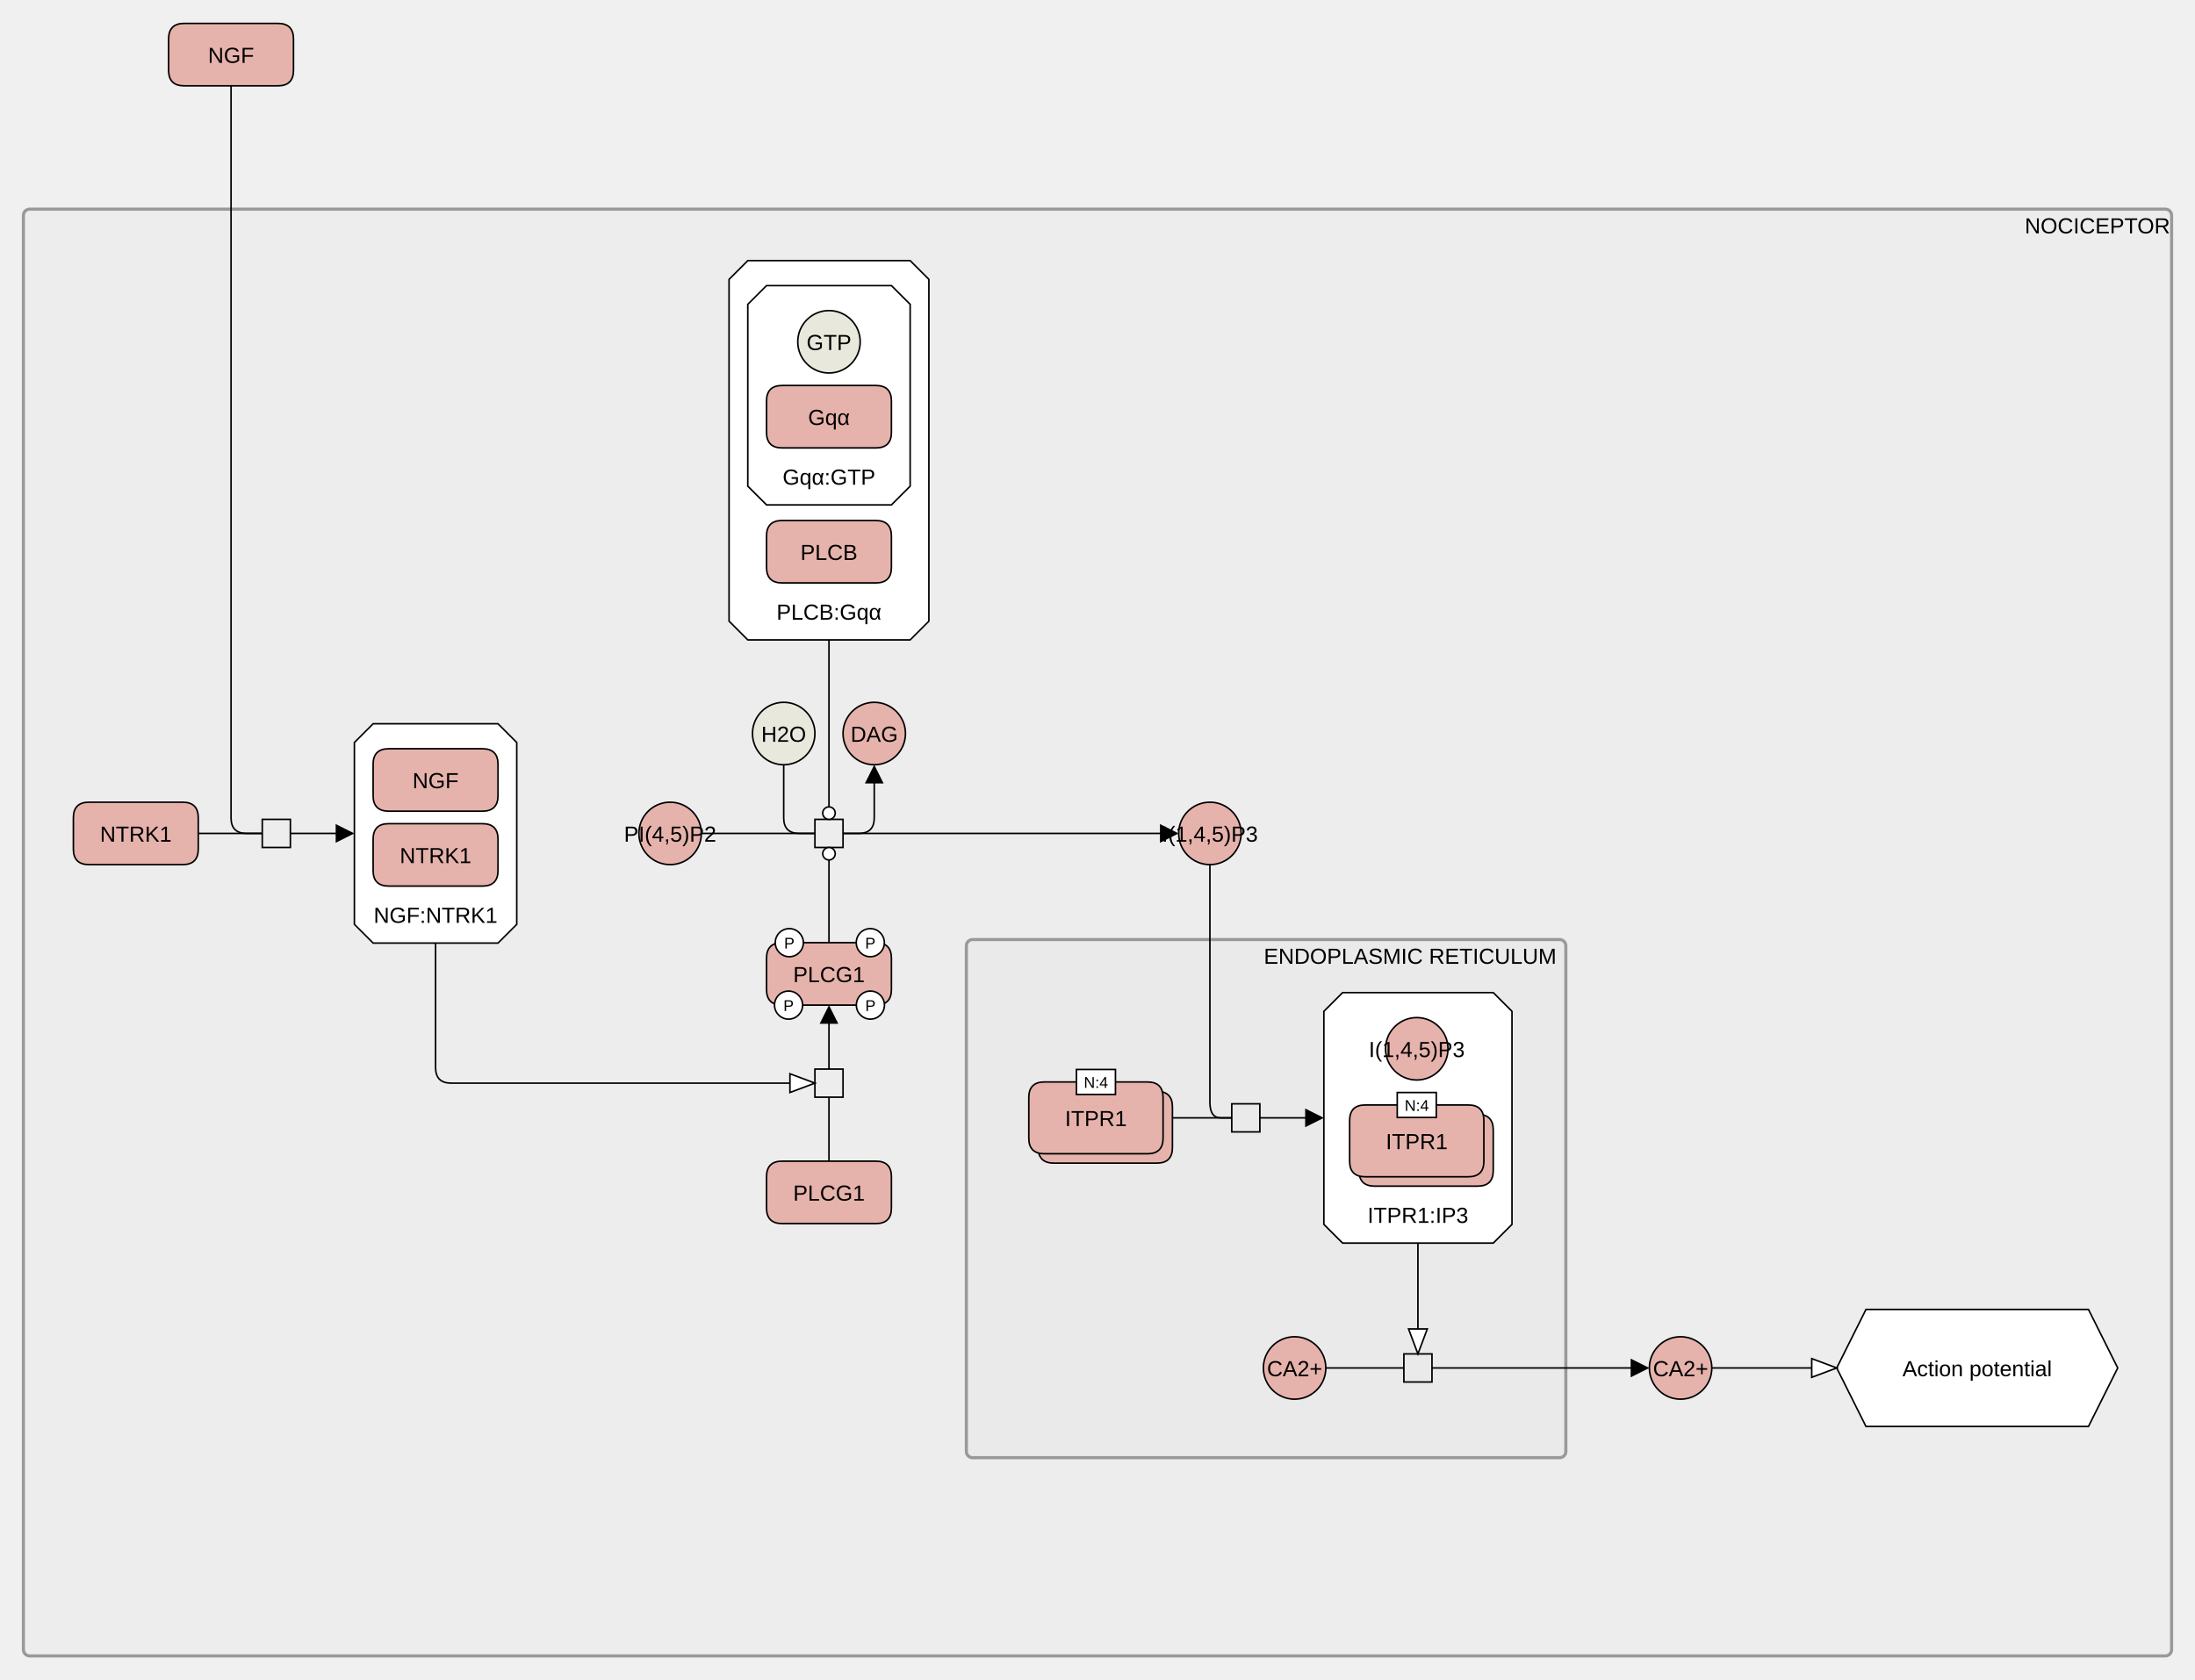
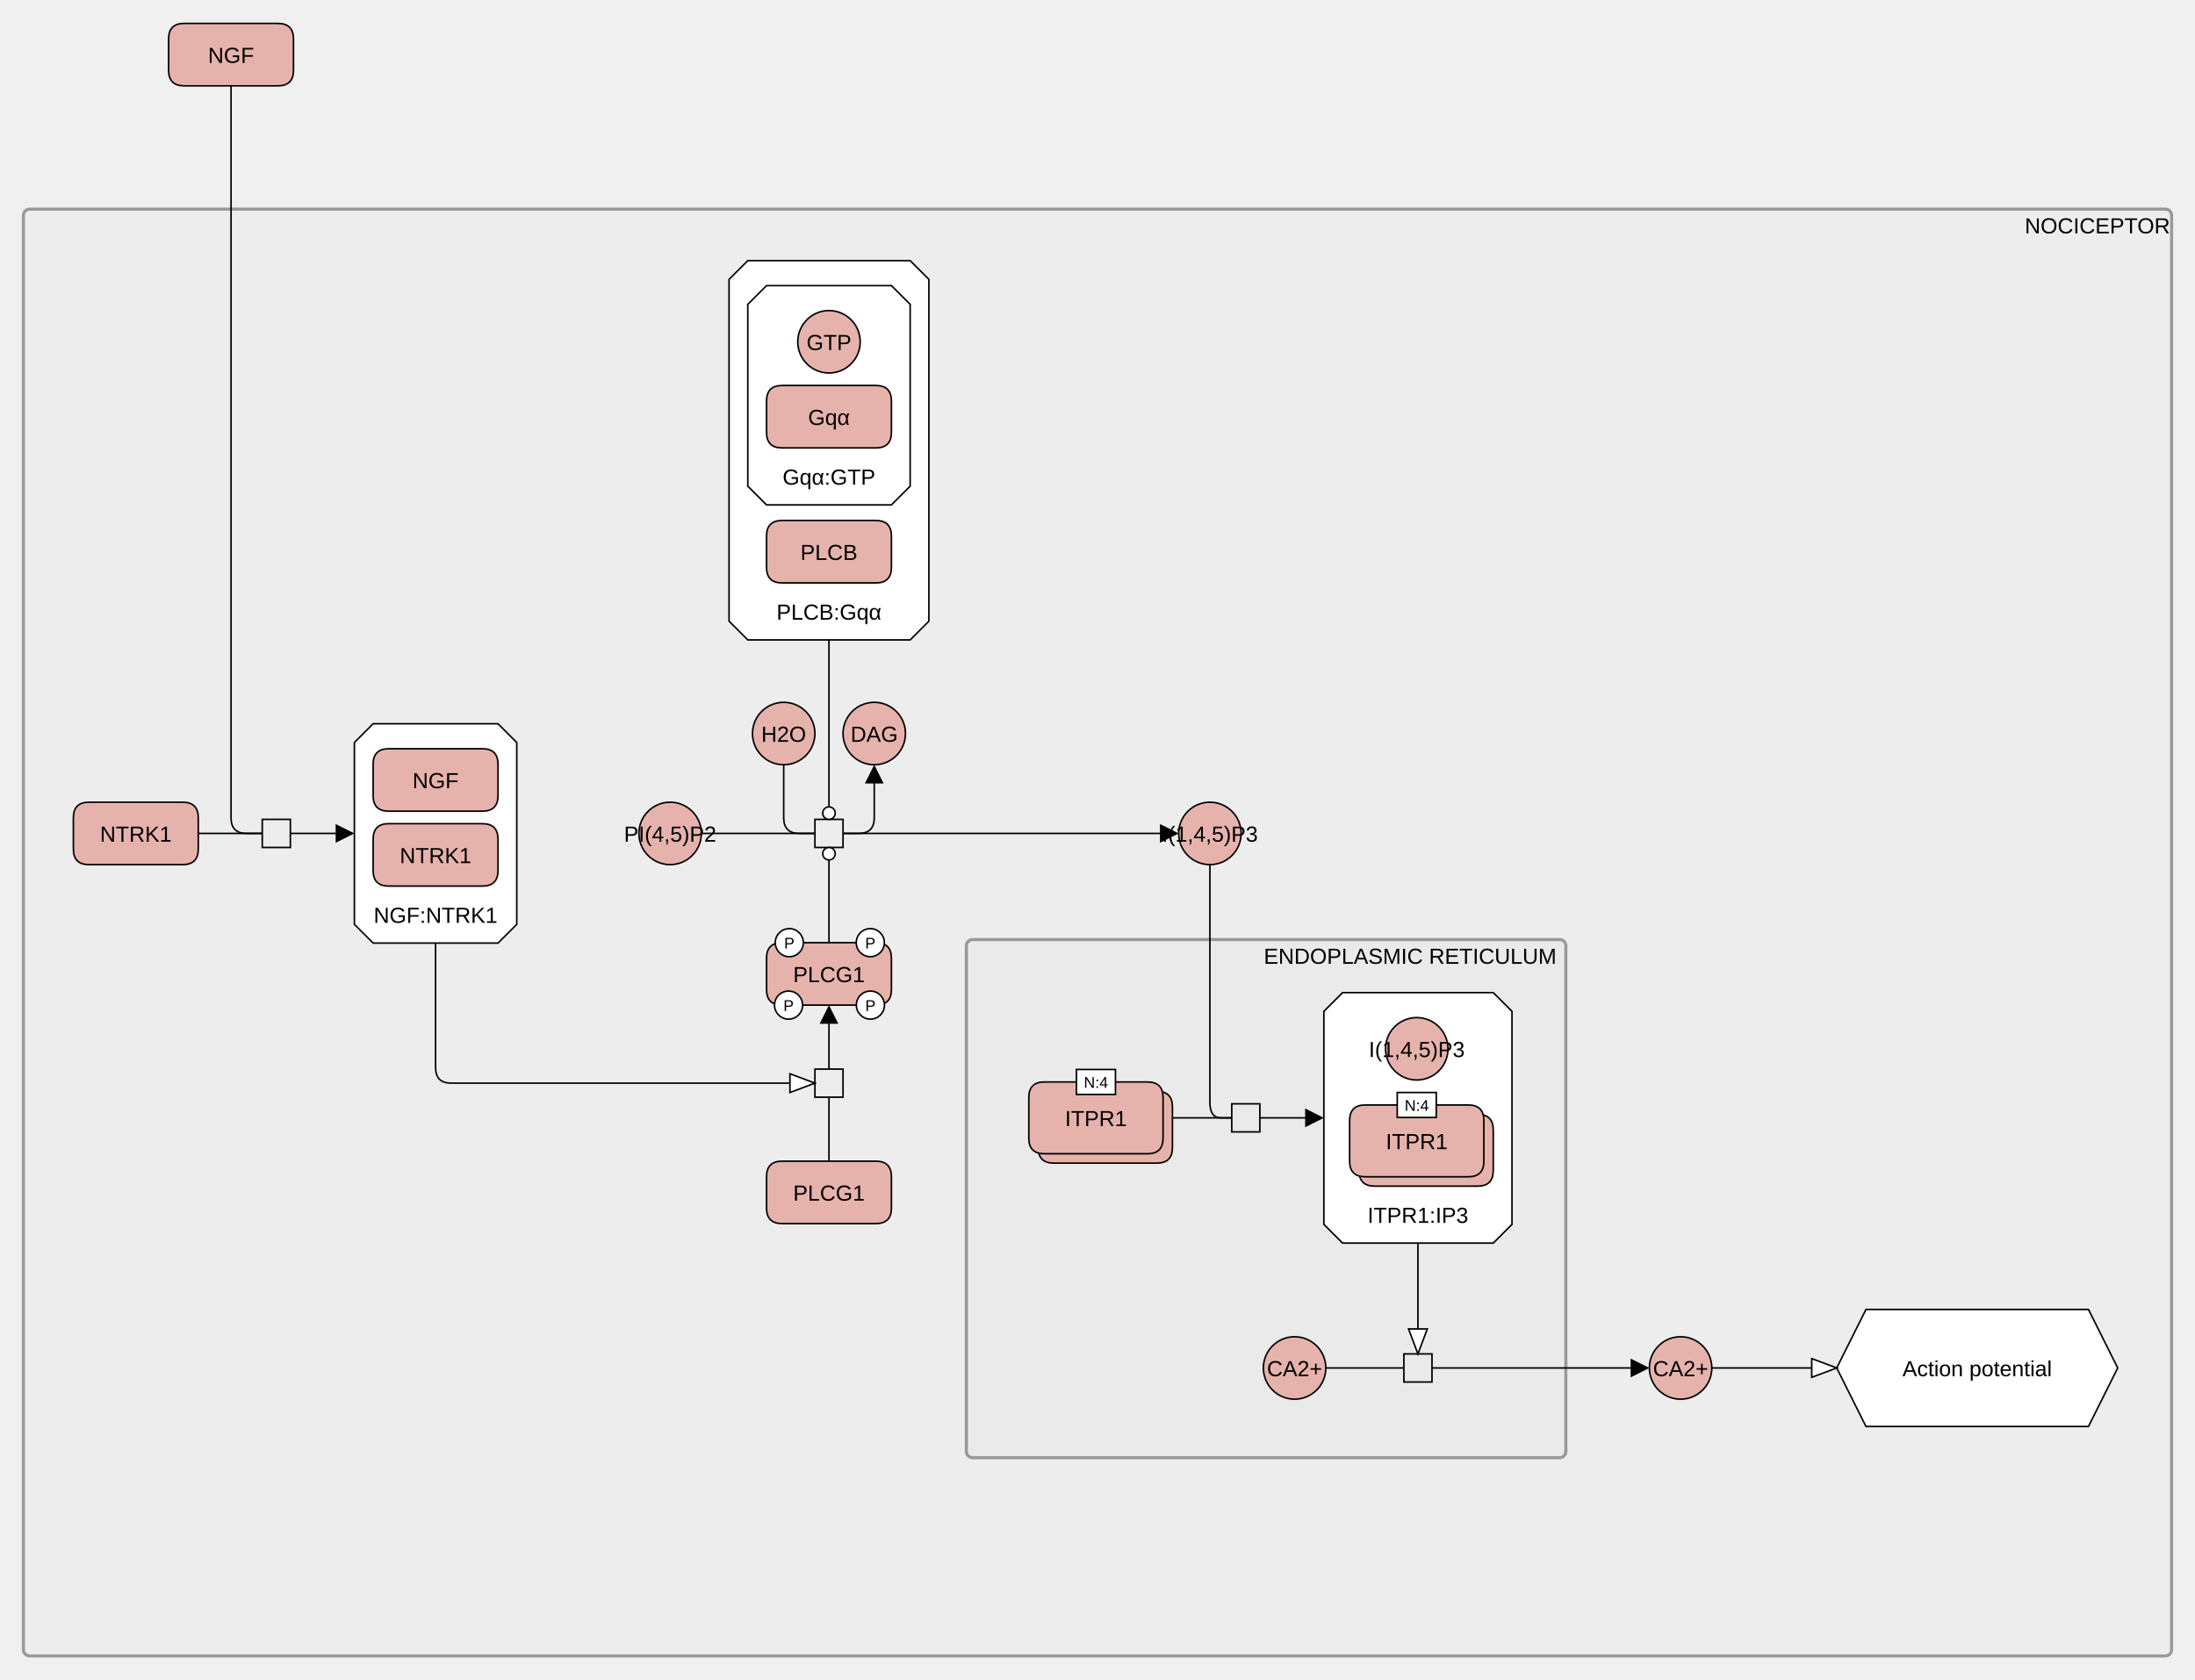
<svg xmlns="http://www.w3.org/2000/svg" width="1406" height="1076" viewBox="0 0 1406 1076" stroke-linecap="butt" stroke-miterlimit="10">
  <g transform="translate(-25,-25)">
    <path d="M40 163 C40 160.791 41.791 159 44 159 L1412 159 C1414.209 159 1416 160.791 1416 163 L1416 1082 C1416 1084.209 1414.209 1086 1412 1086 L44 1086 C41.791 1086 40 1084.209 40 1082 Z" fill="#999999" fill-opacity="0.031" stroke="none" />
    <path d="M40 163 C40 160.791 41.791 159 44 159 L1412 159 C1414.209 159 1416 160.791 1416 163 L1416 1082 C1416 1084.209 1414.209 1086 1412 1086 L44 1086 C41.791 1086 40 1084.209 40 1082 Z" fill="none" stroke="#999999" stroke-width="2" />
    <text x="1368.5" y="174.541" text-anchor="middle" font-family="'Dialog', Arial, Helvetica, sans-serif" font-size="14" fill="#000000" stroke="none" xml:space="preserve">NOCICEPTOR</text>
    <path d="M504 192 L608 192 L620 204 L620 423 L608 435 L504 435 L492 423 L492 204 Z" fill="#FFFFFF" stroke="none" />
    <path d="M504 192 L608 192 L620 204 L620 423 L608 435 L504 435 L492 423 L492 204 Z" fill="none" stroke="#000000" />
    <text x="556" y="422.041" text-anchor="middle" font-family="'Dialog', Arial, Helvetica, sans-serif" font-size="14" fill="#000000" stroke="none" xml:space="preserve">PLCB:Gqα</text>
    <path d="M516 368.5 Q516 358.5 526 358.5 L586 358.5 Q596 358.5 596 368.5 L596 388.5 Q596 398.5 586 398.5 L526 398.5 Q516 398.5 516 388.5 Z" fill="#E6B3AC" stroke="none" />
    <path d="M516 368.5 Q516 358.5 526 358.5 L586 358.5 Q596 358.5 596 368.5 L596 388.5 Q596 398.5 586 398.5 L526 398.5 Q516 398.5 516 388.5 Z" fill="none" stroke="#000000" />
    <text x="556" y="383.791" text-anchor="middle" font-family="'Dialog', Arial, Helvetica, sans-serif" font-size="14" fill="#000000" stroke="none" xml:space="preserve">PLCB</text>
    <path d="M516 208 L596 208 L608 220 L608 336.5 L596 348.5 L516 348.5 L504 336.5 L504 220 Z" fill="#FFFFFF" stroke="none" />
    <path d="M516 208 L596 208 L608 220 L608 336.5 L596 348.5 L516 348.5 L504 336.5 L504 220 Z" fill="none" stroke="#000000" />
    <text x="556" y="335.541" text-anchor="middle" font-family="'Dialog', Arial, Helvetica, sans-serif" font-size="14" fill="#000000" stroke="none" xml:space="preserve">Gqα:GTP</text>
    <path d="M516 282 Q516 272 526 272 L586 272 Q596 272 596 282 L596 302 Q596 312 586 312 L526 312 Q516 312 516 302 Z" fill="#E6B3AC" stroke="none" />
    <path d="M516 282 Q516 272 526 272 L586 272 Q596 272 596 282 L596 302 Q596 312 586 312 L526 312 Q516 312 516 302 Z" fill="none" stroke="#000000" />
    <text x="556" y="297.291" text-anchor="middle" font-family="'Dialog', Arial, Helvetica, sans-serif" font-size="14" fill="#000000" stroke="none" xml:space="preserve">Gqα</text>
-     <path d="M536 244 C536 232.954 544.954 224 556 224 L556 224 C567.046 224 576 232.954 576 244 L576 244 C576 255.046 567.046 264 556 264 L556 264 C544.954 264 536 255.046 536 244 Z" fill="#E8E8DD" stroke="none" />
+     <path d="M536 244 C536 232.954 544.954 224 556 224 L556 224 C567.046 224 576 232.954 576 244 L576 244 C576 255.046 567.046 264 556 264 L556 264 C544.954 264 536 255.046 536 244 Z" fill="#E6B3AC" stroke="none" />
    <path d="M536 244 C536 232.954 544.954 224 556 224 L556 224 C567.046 224 576 232.954 576 244 L576 244 C576 255.046 567.046 264 556 264 L556 264 C544.954 264 536 255.046 536 244 Z" fill="none" stroke="#000000" />
    <text x="556" y="249.291" text-anchor="middle" font-family="'Dialog', Arial, Helvetica, sans-serif" font-size="14" fill="#000000" stroke="none" xml:space="preserve">GTP</text>
    <path d="M264 488.75 L344 488.75 L356 500.75 L356 617.25 L344 629.25 L264 629.25 L252 617.25 L252 500.75 Z" fill="#FFFFFF" stroke="none" />
    <path d="M264 488.75 L344 488.75 L356 500.75 L356 617.25 L344 629.25 L264 629.25 L252 617.25 L252 500.75 Z" fill="none" stroke="#000000" />
    <text x="304" y="616.291" text-anchor="middle" font-family="'Dialog', Arial, Helvetica, sans-serif" font-size="14" fill="#000000" stroke="none" xml:space="preserve">NGF:NTRK1</text>
    <path d="M264 562.75 Q264 552.75 274 552.75 L334 552.75 Q344 552.75 344 562.75 L344 582.75 Q344 592.75 334 592.75 L274 592.75 Q264 592.75 264 582.75 Z" fill="#E6B3AC" stroke="none" />
    <path d="M264 562.75 Q264 552.75 274 552.75 L334 552.75 Q344 552.75 344 562.75 L344 582.75 Q344 592.75 334 592.75 L274 592.75 Q264 592.75 264 582.75 Z" fill="none" stroke="#000000" />
    <text x="304" y="578.041" text-anchor="middle" font-family="'Dialog', Arial, Helvetica, sans-serif" font-size="14" fill="#000000" stroke="none" xml:space="preserve">NTRK1</text>
    <path d="M264 514.75 Q264 504.75 274 504.75 L334 504.75 Q344 504.75 344 514.75 L344 534.75 Q344 544.75 334 544.75 L274 544.75 Q264 544.75 264 534.75 Z" fill="#E6B3AC" stroke="none" />
    <path d="M264 514.75 Q264 504.75 274 504.75 L334 504.75 Q344 504.75 344 514.75 L344 534.75 Q344 544.75 334 544.75 L274 544.75 Q264 544.75 264 534.75 Z" fill="none" stroke="#000000" />
    <text x="304" y="530.041" text-anchor="middle" font-family="'Dialog', Arial, Helvetica, sans-serif" font-size="14" fill="#000000" stroke="none" xml:space="preserve">NGF</text>
    <path d="M1220.25 864 L1362.75 864 L1381.5 901.5 L1362.75 939 L1220.25 939 L1201.5 901.5 Z" fill="#FFFFFF" stroke="none" />
    <path d="M1220.25 864 L1362.75 864 L1381.5 901.5 L1362.75 939 L1220.25 939 L1201.5 901.5 Z" fill="none" stroke="#000000" />
    <text x="1291.5" y="906.791" text-anchor="middle" font-family="'Dialog', Arial, Helvetica, sans-serif" font-size="14" fill="#000000" stroke="none" xml:space="preserve">Action potential</text>
    <path d="M72 549 Q72 539 82 539 L142 539 Q152 539 152 549 L152 569 Q152 579 142 579 L82 579 Q72 579 72 569 Z" fill="#E6B3AC" stroke="none" />
    <path d="M72 549 Q72 539 82 539 L142 539 Q152 539 152 549 L152 569 Q152 579 142 579 L82 579 Q72 579 72 569 Z" fill="none" stroke="#000000" />
    <text x="112" y="564.291" text-anchor="middle" font-family="'Dialog', Arial, Helvetica, sans-serif" font-size="14" fill="#000000" stroke="none" xml:space="preserve">NTRK1</text>
    <path d="M434.25 559 C434.25 547.954 443.204 539 454.25 539 L454.25 539 C465.296 539 474.25 547.954 474.25 559 L474.25 559 C474.25 570.046 465.296 579 454.25 579 L454.25 579 C443.204 579 434.25 570.046 434.25 559 Z" fill="#E6B3AC" stroke="none" />
    <path d="M434.25 559 C434.25 547.954 443.204 539 454.25 539 L454.25 539 C465.296 539 474.25 547.954 474.25 559 L474.25 559 C474.25 570.046 465.296 579 454.25 579 L454.25 579 C443.204 579 434.25 570.046 434.25 559 Z" fill="none" stroke="#000000" />
    <text x="454.25" y="564.291" text-anchor="middle" font-family="'Dialog', Arial, Helvetica, sans-serif" font-size="14" fill="#000000" stroke="none" xml:space="preserve">PI(4,5)P2</text>
    <path d="M565 495 C565 483.954 573.954 475 585 475 L585 475 C596.046 475 605 483.954 605 495 L605 495 C605 506.046 596.046 515 585 515 L585 515 C573.954 515 565 506.046 565 495 Z" fill="#E6B3AC" stroke="none" />
    <path d="M565 495 C565 483.954 573.954 475 585 475 L585 475 C596.046 475 605 483.954 605 495 L605 495 C605 506.046 596.046 515 585 515 L585 515 C573.954 515 565 506.046 565 495 Z" fill="none" stroke="#000000" />
    <text x="585" y="500.291" text-anchor="middle" font-family="'Dialog', Arial, Helvetica, sans-serif" font-size="14" fill="#000000" stroke="none" xml:space="preserve">DAG</text>
-     <path d="M507 495 C507 483.954 515.954 475 527 475 L527 475 C538.046 475 547 483.954 547 495 L547 495 C547 506.046 538.046 515 527 515 L527 515 C515.954 515 507 506.046 507 495 Z" fill="#E8E8DD" stroke="none" />
+     <path d="M507 495 C507 483.954 515.954 475 527 475 L527 475 C538.046 475 547 483.954 547 495 L547 495 C547 506.046 538.046 515 527 515 L527 515 C515.954 515 507 506.046 507 495 Z" fill="#E6B3AC" stroke="none" />
    <path d="M507 495 C507 483.954 515.954 475 527 475 L527 475 C538.046 475 547 483.954 547 495 L547 495 C547 506.046 538.046 515 527 515 L527 515 C515.954 515 507 506.046 507 495 Z" fill="none" stroke="#000000" />
    <text x="527" y="500.291" text-anchor="middle" font-family="'Dialog', Arial, Helvetica, sans-serif" font-size="14" fill="#000000" stroke="none" xml:space="preserve">H2O</text>
    <path d="M780 559 C780 547.954 788.954 539 800 539 L800 539 C811.046 539 820 547.954 820 559 L820 559 C820 570.046 811.046 579 800 579 L800 579 C788.954 579 780 570.046 780 559 Z" fill="#E6B3AC" stroke="none" />
    <path d="M780 559 C780 547.954 788.954 539 800 539 L800 539 C811.046 539 820 547.954 820 559 L820 559 C820 570.046 811.046 579 800 579 L800 579 C788.954 579 780 570.046 780 559 Z" fill="none" stroke="#000000" />
    <text x="800" y="564.291" text-anchor="middle" font-family="'Dialog', Arial, Helvetica, sans-serif" font-size="14" fill="#000000" stroke="none" xml:space="preserve">I(1,4,5)P3</text>
    <path d="M1081.5 901.5 C1081.5 890.454 1090.454 881.5 1101.5 881.5 L1101.5 881.5 C1112.546 881.5 1121.5 890.454 1121.5 901.5 L1121.5 901.5 C1121.5 912.546 1112.546 921.5 1101.5 921.5 L1101.5 921.5 C1090.454 921.5 1081.5 912.546 1081.5 901.5 Z" fill="#E6B3AC" stroke="none" />
    <path d="M1081.5 901.5 C1081.5 890.454 1090.454 881.5 1101.5 881.5 L1101.5 881.5 C1112.546 881.5 1121.5 890.454 1121.5 901.5 L1121.5 901.5 C1121.5 912.546 1112.546 921.5 1101.5 921.5 L1101.5 921.5 C1090.454 921.5 1081.5 912.546 1081.5 901.5 Z" fill="none" stroke="#000000" />
    <text x="1101.5" y="906.791" text-anchor="middle" font-family="'Dialog', Arial, Helvetica, sans-serif" font-size="14" fill="#000000" stroke="none" xml:space="preserve">CA2+</text>
    <path d="M516 779 Q516 769 526 769 L586 769 Q596 769 596 779 L596 799 Q596 809 586 809 L526 809 Q516 809 516 799 Z" fill="#E6B3AC" stroke="none" />
    <path d="M516 779 Q516 769 526 769 L586 769 Q596 769 596 779 L596 799 Q596 809 586 809 L526 809 Q516 809 516 799 Z" fill="none" stroke="#000000" />
    <text x="556" y="794.291" text-anchor="middle" font-family="'Dialog', Arial, Helvetica, sans-serif" font-size="14" fill="#000000" stroke="none" xml:space="preserve">PLCG1</text>
    <path d="M516 639 Q516 629 526 629 L586 629 Q596 629 596 639 L596 659 Q596 669 586 669 L526 669 Q516 669 516 659 Z" fill="#E6B3AC" stroke="none" />
    <path d="M516 639 Q516 629 526 629 L586 629 Q596 629 596 639 L596 659 Q596 669 586 669 L526 669 Q516 669 516 659 Z" fill="none" stroke="#000000" />
    <text x="556" y="654.291" text-anchor="middle" font-family="'Dialog', Arial, Helvetica, sans-serif" font-size="14" fill="#000000" stroke="none" xml:space="preserve">PLCG1</text>
    <path d="M521.588 629 C521.588 624.029 525.617 620 530.588 620 L530.588 620 C535.559 620 539.588 624.029 539.588 629 L539.588 629 C539.588 633.971 535.559 638 530.588 638 L530.588 638 C525.617 638 521.588 633.971 521.588 629 Z" fill="#FFFFFF" stroke="none" />
    <path d="M521.588 629 C521.588 624.029 525.617 620 530.588 620 L530.588 620 C535.559 620 539.588 624.029 539.588 629 L539.588 629 C539.588 633.971 535.559 638 530.588 638 L530.588 638 C525.617 638 521.588 633.971 521.588 629 Z" fill="none" stroke="#000000" />
    <text x="530.588" y="632.779" text-anchor="middle" font-family="'Dialog', Arial, Helvetica, sans-serif" font-size="10" fill="#000000" stroke="none" xml:space="preserve">P</text>
    <path d="M573.471 629 C573.471 624.029 577.5 620 582.471 620 L582.471 620 C587.441 620 591.471 624.029 591.471 629 L591.471 629 C591.471 633.971 587.441 638 582.471 638 L582.471 638 C577.5 638 573.471 633.971 573.471 629 Z" fill="#FFFFFF" stroke="none" />
    <path d="M573.471 629 C573.471 624.029 577.5 620 582.471 620 L582.471 620 C587.441 620 591.471 624.029 591.471 629 L591.471 629 C591.471 633.971 587.441 638 582.471 638 L582.471 638 C577.5 638 573.471 633.971 573.471 629 Z" fill="none" stroke="#000000" />
    <text x="582.471" y="632.779" text-anchor="middle" font-family="'Dialog', Arial, Helvetica, sans-serif" font-size="10" fill="#000000" stroke="none" xml:space="preserve">P</text>
    <path d="M521.118 669 C521.118 664.029 525.147 660 530.118 660 L530.118 660 C535.088 660 539.118 664.029 539.118 669 L539.118 669 C539.118 673.971 535.088 678 530.118 678 L530.118 678 C525.147 678 521.118 673.971 521.118 669 Z" fill="#FFFFFF" stroke="none" />
    <path d="M521.118 669 C521.118 664.029 525.147 660 530.118 660 L530.118 660 C535.088 660 539.118 664.029 539.118 669 L539.118 669 C539.118 673.971 535.088 678 530.118 678 L530.118 678 C525.147 678 521.118 673.971 521.118 669 Z" fill="none" stroke="#000000" />
    <text x="530.118" y="672.779" text-anchor="middle" font-family="'Dialog', Arial, Helvetica, sans-serif" font-size="10" fill="#000000" stroke="none" xml:space="preserve">P</text>
    <path d="M573.536 669 C573.536 664.029 577.565 660 582.536 660 L582.536 660 C587.507 660 591.536 664.029 591.536 669 L591.536 669 C591.536 673.971 587.507 678 582.536 678 L582.536 678 C577.565 678 573.536 673.971 573.536 669 Z" fill="#FFFFFF" stroke="none" />
    <path d="M573.536 669 C573.536 664.029 577.565 660 582.536 660 L582.536 660 C587.507 660 591.536 664.029 591.536 669 L591.536 669 C591.536 673.971 587.507 678 582.536 678 L582.536 678 C577.565 678 573.536 673.971 573.536 669 Z" fill="none" stroke="#000000" />
    <text x="582.536" y="672.779" text-anchor="middle" font-family="'Dialog', Arial, Helvetica, sans-serif" font-size="10" fill="#000000" stroke="none" xml:space="preserve">P</text>
    <path d="M644 631 C644 628.791 645.791 627 648 627 L1024 627 C1026.209 627 1028 628.791 1028 631 L1028 955 C1028 957.209 1026.209 959 1024 959 L648 959 C645.791 959 644 957.209 644 955 Z" fill="#999999" fill-opacity="0.031" stroke="none" />
    <path d="M644 631 C644 628.791 645.791 627 648 627 L1024 627 C1026.209 627 1028 628.791 1028 631 L1028 955 C1028 957.209 1026.209 959 1024 959 L648 959 C645.791 959 644 957.209 644 955 Z" fill="none" stroke="#999999" stroke-width="2" />
    <text x="928.25" y="642.541" text-anchor="middle" font-family="'Dialog', Arial, Helvetica, sans-serif" font-size="14" fill="#000000" stroke="none" xml:space="preserve">ENDOPLASMIC RETICULUM</text>
    <path d="M834.25 901.5 C834.25 890.454 843.204 881.5 854.25 881.5 L854.25 881.5 C865.296 881.5 874.25 890.454 874.25 901.5 L874.25 901.5 C874.25 912.546 865.296 921.5 854.25 921.5 L854.25 921.5 C843.204 921.5 834.25 912.546 834.25 901.5 Z" fill="#E6B3AC" stroke="none" />
    <path d="M834.25 901.5 C834.25 890.454 843.204 881.5 854.25 881.5 L854.25 881.5 C865.296 881.5 874.25 890.454 874.25 901.5 L874.25 901.5 C874.25 912.546 865.296 921.5 854.25 921.5 L854.25 921.5 C843.204 921.5 834.25 912.546 834.25 901.5 Z" fill="none" stroke="#000000" />
    <text x="854.25" y="906.791" text-anchor="middle" font-family="'Dialog', Arial, Helvetica, sans-serif" font-size="14" fill="#000000" stroke="none" xml:space="preserve">CA2+</text>
    <path d="M885 661 L981.5 661 L993.5 673 L993.5 809.5 L981.5 821.5 L885 821.5 L873 809.5 L873 673 Z" fill="#FFFFFF" stroke="none" />
    <path d="M885 661 L981.5 661 L993.5 673 L993.5 809.5 L981.5 821.5 L885 821.5 L873 809.5 L873 673 Z" fill="none" stroke="#000000" />
    <text x="933.25" y="808.541" text-anchor="middle" font-family="'Dialog', Arial, Helvetica, sans-serif" font-size="14" fill="#000000" stroke="none" xml:space="preserve">ITPR1:IP3</text>
    <path d="M895.5 749 Q895.5 739 905.5 739 L971.5 739 Q981.5 739 981.5 749 L981.5 775 Q981.5 785 971.5 785 L905.5 785 Q895.5 785 895.5 775 Z" fill="#E6B3AC" stroke="none" />
    <path d="M895.5 749 Q895.5 739 905.5 739 L971.5 739 Q981.5 739 981.5 749 L981.5 775 Q981.5 785 971.5 785 L905.5 785 Q895.5 785 895.5 775 Z" fill="none" stroke="#000000" />
    <path d="M889.5 743 Q889.5 733 899.5 733 L965.5 733 Q975.5 733 975.5 743 L975.5 769 Q975.5 779 965.5 779 L899.5 779 Q889.5 779 889.5 769 Z" fill="#E6B3AC" stroke="none" />
    <path d="M889.5 743 Q889.5 733 899.5 733 L965.5 733 Q975.5 733 975.5 743 L975.5 769 Q975.5 779 965.5 779 L899.5 779 Q889.5 779 889.5 769 Z" fill="none" stroke="#000000" />
    <text x="932.5" y="761.291" text-anchor="middle" font-family="'Dialog', Arial, Helvetica, sans-serif" font-size="14" fill="#000000" stroke="none" xml:space="preserve">ITPR1</text>
    <path d="M920 725 L945 725 L945 741 L920 741 Z" fill="#FFFFFF" stroke="none" />
    <path d="M920 725 L945 725 L945 741 L920 741 Z" fill="none" stroke="#000000" />
    <text x="932.5" y="736.779" text-anchor="middle" font-family="'Dialog', Arial, Helvetica, sans-serif" font-size="10" fill="#000000" stroke="none" xml:space="preserve">N:4</text>
    <path d="M912.5 697 C912.5 685.954 921.454 677 932.5 677 L932.5 677 C943.546 677 952.5 685.954 952.5 697 L952.5 697 C952.5 708.046 943.546 717 932.5 717 L932.5 717 C921.454 717 912.5 708.046 912.5 697 Z" fill="#E6B3AC" stroke="none" />
    <path d="M912.5 697 C912.5 685.954 921.454 677 932.5 677 L932.5 677 C943.546 677 952.5 685.954 952.5 697 L952.5 697 C952.5 708.046 943.546 717 932.5 717 L932.5 717 C921.454 717 912.5 708.046 912.5 697 Z" fill="none" stroke="#000000" />
    <text x="932.5" y="702.291" text-anchor="middle" font-family="'Dialog', Arial, Helvetica, sans-serif" font-size="14" fill="#000000" stroke="none" xml:space="preserve">I(1,4,5)P3</text>
    <path d="M690 734.25 Q690 724.25 700 724.25 L766 724.25 Q776 724.25 776 734.25 L776 760.25 Q776 770.25 766 770.25 L700 770.25 Q690 770.25 690 760.25 Z" fill="#E6B3AC" stroke="none" />
    <path d="M690 734.25 Q690 724.25 700 724.25 L766 724.25 Q776 724.25 776 734.25 L776 760.25 Q776 770.25 766 770.25 L700 770.25 Q690 770.25 690 760.25 Z" fill="none" stroke="#000000" />
    <path d="M684 728.25 Q684 718.25 694 718.25 L760 718.25 Q770 718.25 770 728.25 L770 754.25 Q770 764.25 760 764.25 L694 764.25 Q684 764.25 684 754.25 Z" fill="#E6B3AC" stroke="none" />
    <path d="M684 728.25 Q684 718.25 694 718.25 L760 718.25 Q770 718.25 770 728.25 L770 754.25 Q770 764.25 760 764.25 L694 764.25 Q684 764.25 684 754.25 Z" fill="none" stroke="#000000" />
    <text x="727" y="746.541" text-anchor="middle" font-family="'Dialog', Arial, Helvetica, sans-serif" font-size="14" fill="#000000" stroke="none" xml:space="preserve">ITPR1</text>
    <path d="M714.5 710.25 L739.5 710.25 L739.5 726.25 L714.5 726.25 Z" fill="#FFFFFF" stroke="none" />
    <path d="M714.5 710.25 L739.5 710.25 L739.5 726.25 L714.5 726.25 Z" fill="none" stroke="#000000" />
    <text x="727" y="722.029" text-anchor="middle" font-family="'Dialog', Arial, Helvetica, sans-serif" font-size="10" fill="#000000" stroke="none" xml:space="preserve">N:4</text>
    <path d="M814 732.25 L832 732.25 L832 750.25 L814 750.25 Z" fill="none" stroke="#000000" />
    <path d="M924.25 892.5 L942.25 892.5 L942.25 910.5 L924.25 910.5 Z" fill="none" stroke="#000000" />
    <path d="M193 550 L211 550 L211 568 L193 568 Z" fill="none" stroke="#000000" />
    <path d="M547 550 L565 550 L565 568 L547 568 Z" fill="none" stroke="#000000" />
    <path d="M547 710 L565 710 L565 728 L547 728 Z" fill="none" stroke="#000000" />
    <path d="M133 50 Q133 40 143 40 L203 40 Q213 40 213 50 L213 70 Q213 80 203 80 L143 80 Q133 80 133 70 Z" fill="#E6B3AC" stroke="none" />
    <path d="M133 50 Q133 40 143 40 L203 40 Q213 40 213 50 L213 70 Q213 80 203 80 L143 80 Q133 80 133 70 Z" fill="none" stroke="#000000" />
    <text x="173" y="65.291" text-anchor="middle" font-family="'Dialog', Arial, Helvetica, sans-serif" font-size="14" fill="#000000" stroke="none" xml:space="preserve">NGF</text>
    <path d="M152 559 L193 559" fill="none" stroke="#000000" />
    <path d="M211 559 L241 559" fill="none" stroke="#000000" />
    <path d="M252 559 L240 565 L240 553 Z" fill="#000000" stroke="none" />
    <path d="M173 80 L173 549 Q173 559 183 559 L193 559" fill="none" stroke="#000000" />
    <path d="M474.25 559 L547 559" fill="none" stroke="#000000" />
    <path d="M565 559 L575 559 Q585 559 585 549 L585 526" fill="none" stroke="#000000" />
    <path d="M585 515 L591 527 L579 527 Z" fill="#000000" stroke="none" />
    <path d="M527 515 L527 549 Q527 559 537 559 L547 559" fill="none" stroke="#000000" />
    <path d="M565 559 L769 559" fill="none" stroke="#000000" />
    <path d="M780 559 L768 565 L768 553 Z" fill="#000000" stroke="none" />
    <path d="M556 435 L556 542" fill="none" stroke="#000000" />
    <circle cx="556" cy="546" r="4" fill="white" stroke="#000000" />
    <path d="M556 629 L556 576" fill="none" stroke="#000000" />
    <circle cx="556" cy="572" r="4" fill="white" stroke="#000000" />
    <path d="M776 741.25 L814 741.25" fill="none" stroke="#000000" />
    <path d="M832 741.25 L862 741.25" fill="none" stroke="#000000" />
    <path d="M873 741.25 L861 747.25 L861 735.25 Z" fill="#000000" stroke="none" />
    <path d="M800 579 L800 731.25 Q800 741.25 807 741.25 L814 741.25" fill="none" stroke="#000000" />
    <path d="M874.25 901.5 L924.25 901.5" fill="none" stroke="#000000" />
    <path d="M942.25 901.5 L1070.5 901.5" fill="none" stroke="#000000" />
    <path d="M1081.5 901.5 L1069.5 907.5 L1069.5 895.5 Z" fill="#000000" stroke="none" />
    <path d="M933.25 821.5 L933.25 877.5" fill="none" stroke="#000000" />
    <path d="M933.25 892.5 L927.25 876.5 L939.25 876.5 Z" fill="white" stroke="#000000" />
    <path d="M1121.5 901.5 L1186.5 901.5" fill="none" stroke="#000000" />
    <path d="M1201.5 901.5 L1185.5 907.5 L1185.5 895.5 Z" fill="white" stroke="#000000" />
    <path d="M556 769 L556 728" fill="none" stroke="#000000" />
    <path d="M556 710 L556 680" fill="none" stroke="#000000" />
    <path d="M556 669 L562 681 L550 681 Z" fill="#000000" stroke="none" />
    <path d="M304 629.25 L304 709 Q304 719 314 719 L532 719" fill="none" stroke="#000000" />
    <path d="M547 719 L531 725 L531 713 Z" fill="white" stroke="#000000" />
  </g>
</svg>
